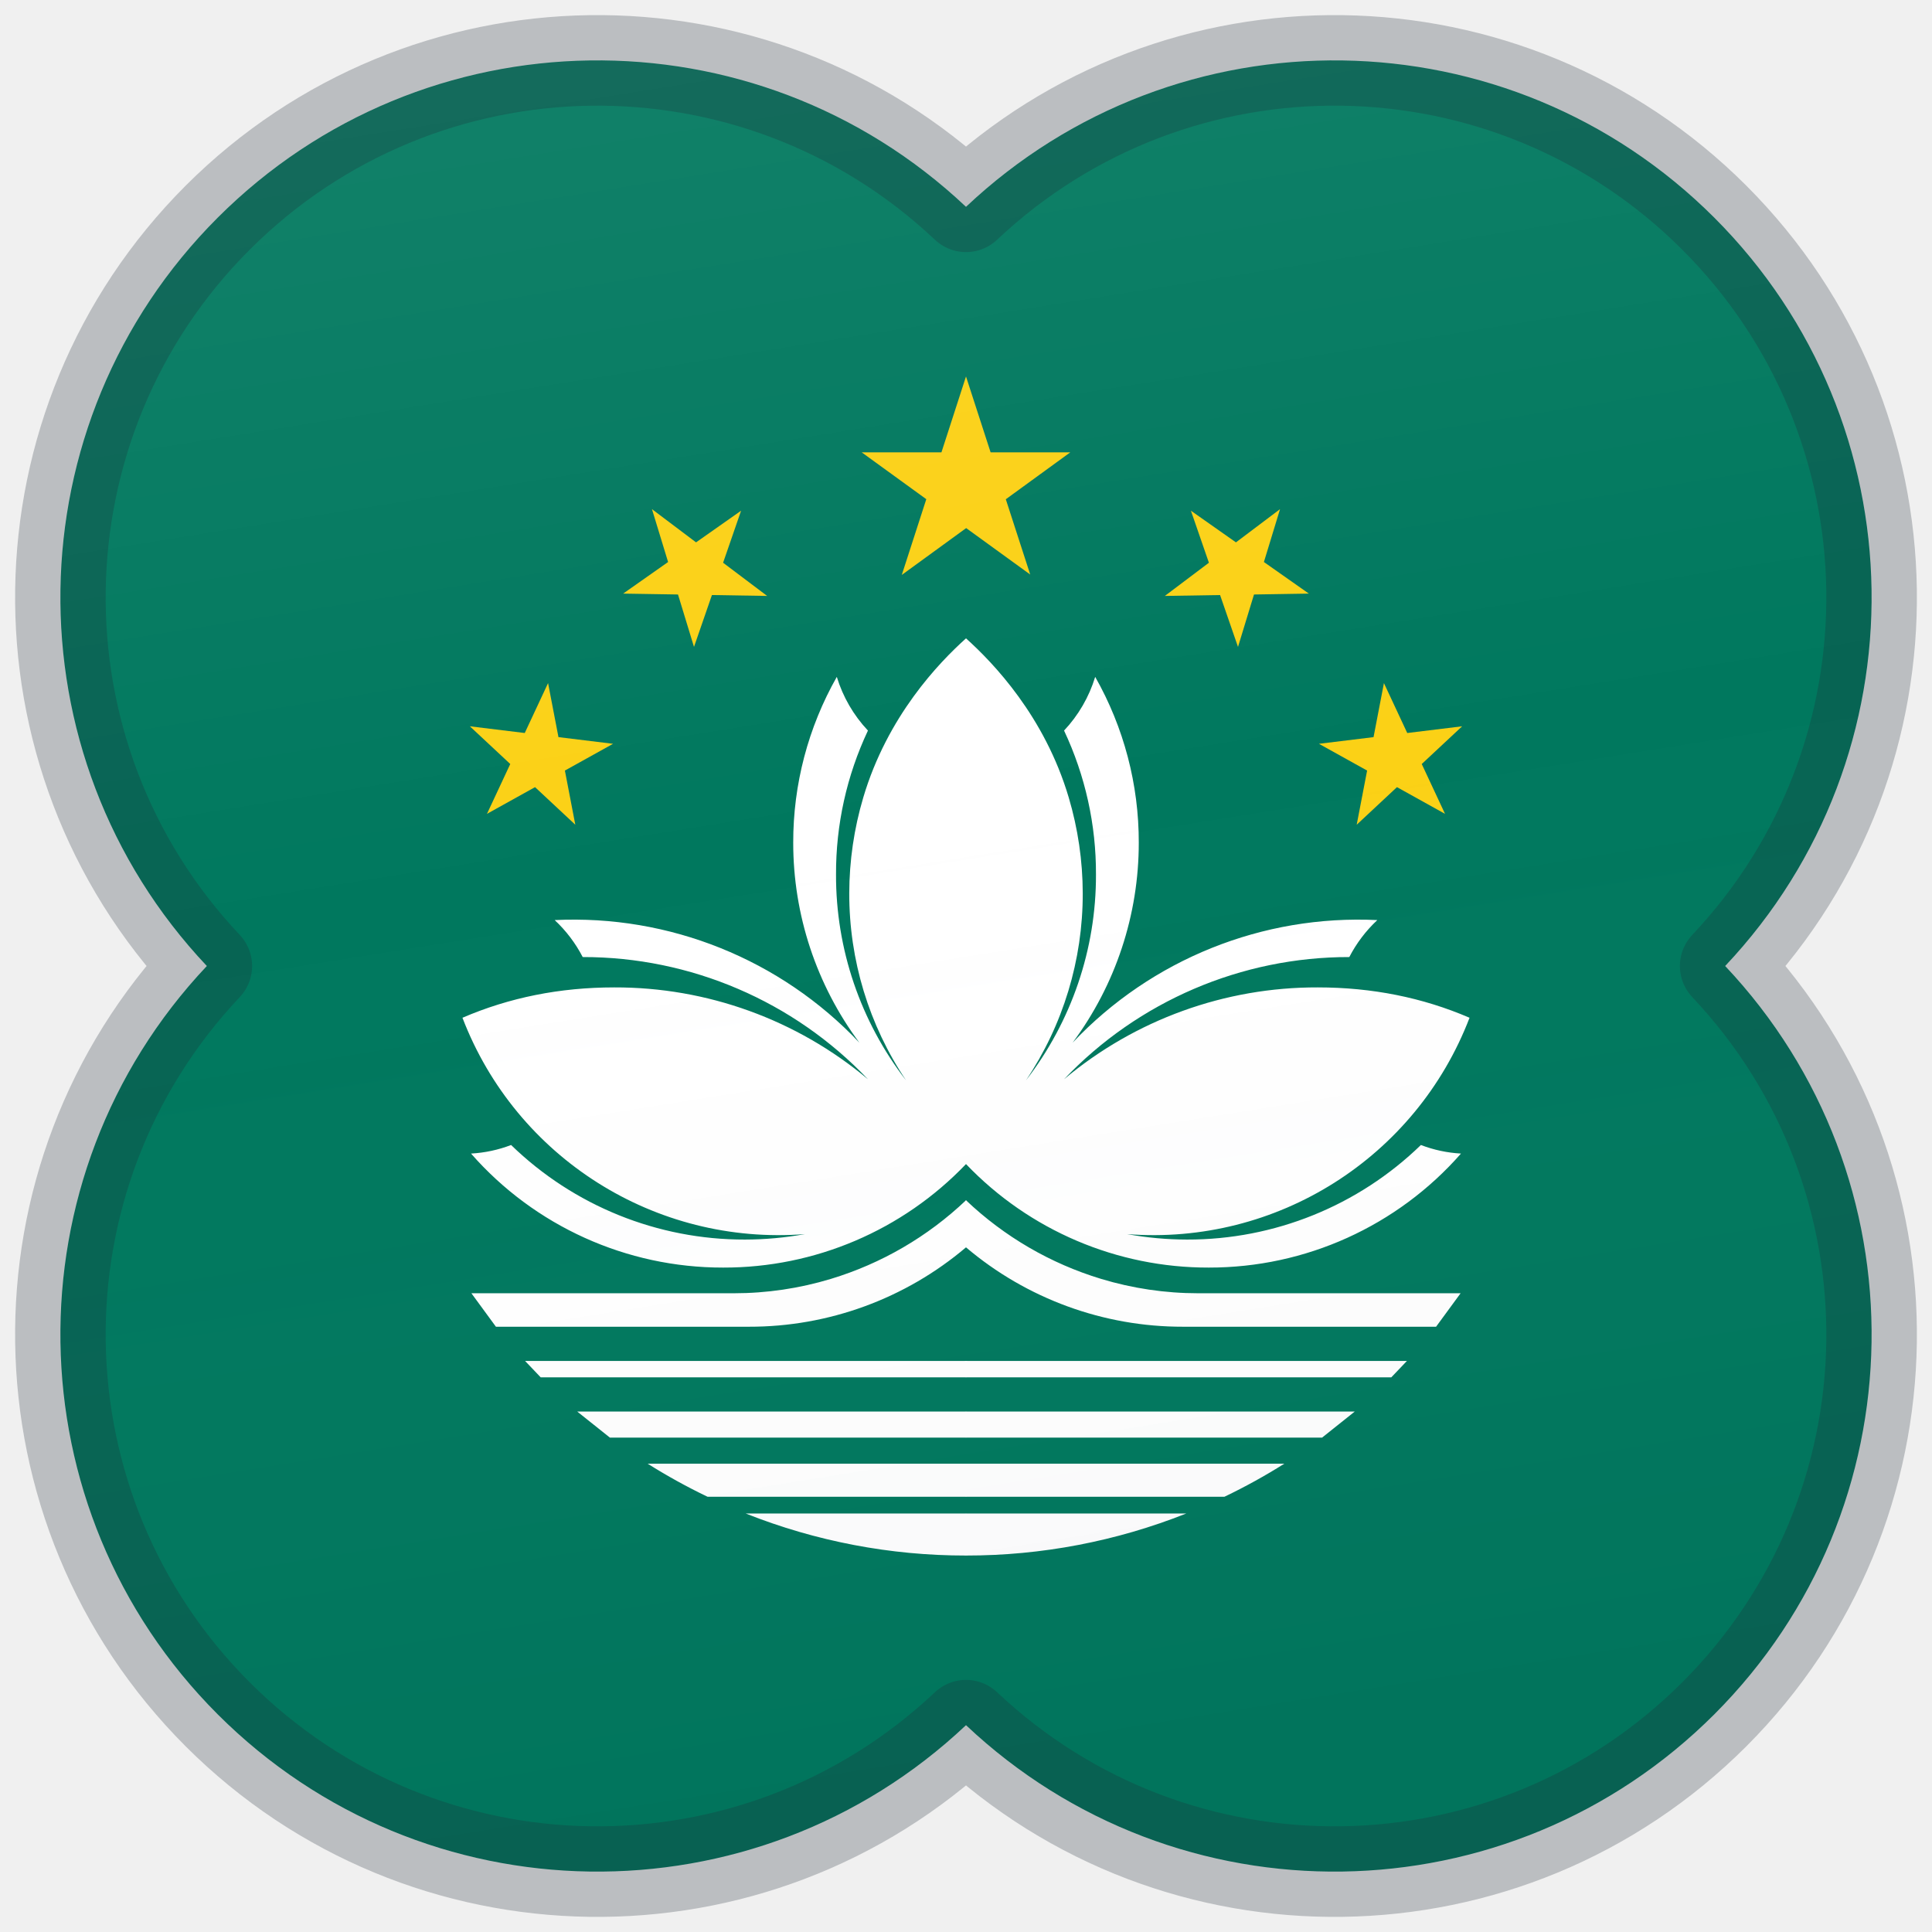
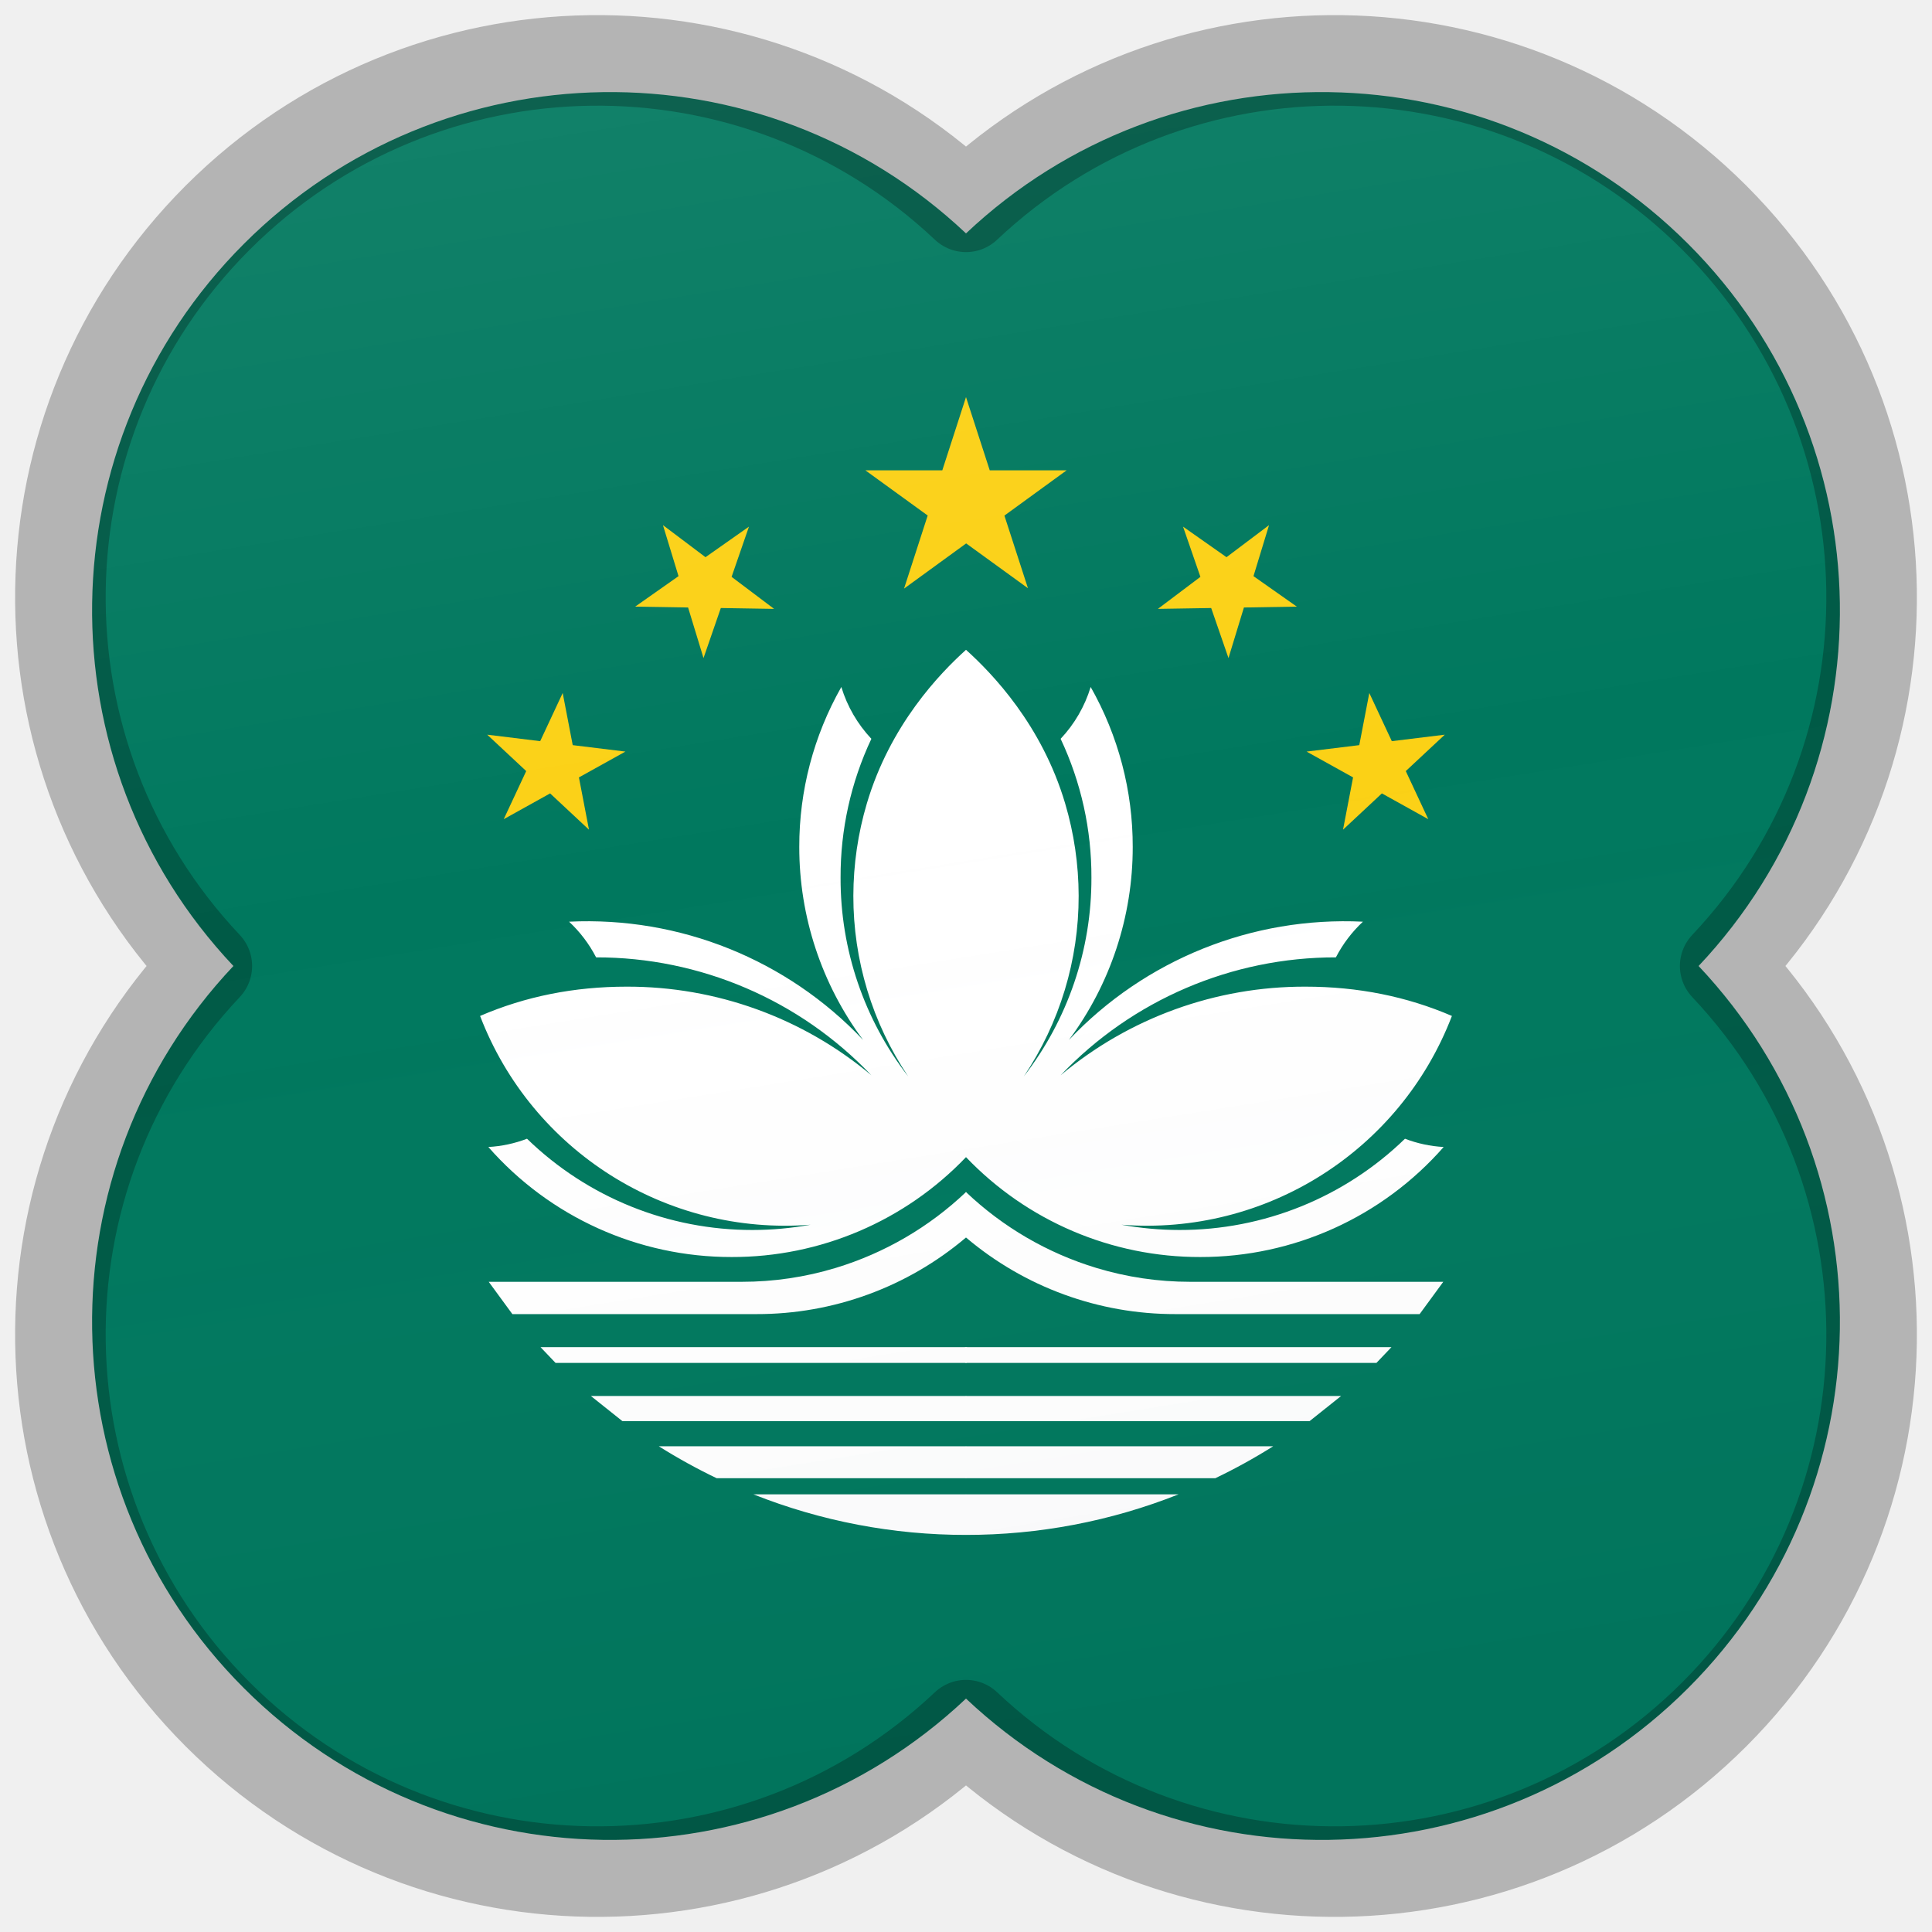
<svg xmlns="http://www.w3.org/2000/svg" xmlns:xlink="http://www.w3.org/1999/xlink" viewBox="0 0 512 512" width="512" height="512" role="img" aria-labelledby="petal-soft-mo-title">
  <defs>
    <path id="petal-soft-mo-shape" d="M 256 54.811 A 142.322 142.322 0 0 1 457.189 256 A 142.322 142.322 0 0 1 256 457.189 A 142.322 142.322 0 0 1 54.811 256 A 142.322 142.322 0 0 1 256 54.811 Z" />
    <clipPath id="petal-soft-mo-clip" clipPathUnits="userSpaceOnUse">
      <path d="M 256 54.811 A 142.322 142.322 0 0 1 457.189 256 A 142.322 142.322 0 0 1 256 457.189 A 142.322 142.322 0 0 1 54.811 256 A 142.322 142.322 0 0 1 256 54.811 Z" />
    </clipPath>
    <linearGradient id="petal-soft-mo-shade" x1="0" y1="0" x2="0.16" y2="1">
      <stop offset="0%" stop-color="#ffffff" stop-opacity=".075" />
      <stop offset="48%" stop-color="#ffffff" stop-opacity="0" />
      <stop offset="100%" stop-color="#151a2b" stop-opacity=".038" />
    </linearGradient>
  </defs>
-   <g clip-path="url(#petal-soft-mo-clip)">
-     <path d="M 256 54.811 A 142.322 142.322 0 0 1 457.189 256 A 142.322 142.322 0 0 1 256 457.189 A 142.322 142.322 0 0 1 54.811 256 A 142.322 142.322 0 0 1 256 54.811 Z" fill="#fff" />
-     <g transform="translate(16, 16) scale(0.9375)">
-       <path fill="#00785e" d="M0 0h512v512H0z" />
-       <g transform="translate(256 256) scale(1.10) translate(-256 -248)">
-         <path fill="#fbd116" d="M272.5 147.4 256 96.5l-16.5 51 43.3-31.5h-53.6z" />
-         <g id="petal-soft-mo-source-mo-a">
-           <path fill="#fff" d="M256 353.7H146.7l-4-4.2H256a2 2 0 0 1 1.5 2q0 1.6-1.5 2.2m0-33.4c.6-1.3 1.9-4.3 1.3-8a13 13 0 0 0-1.3-4.1 87 87 0 0 1-34.7 20.2 86 86 0 0 1-25 3.7h-67.4l6.3 8.6h65a86 86 0 0 0 55.8-20.4M139.1 294a34 34 0 0 1-10.3 2.2 86 86 0 0 0 64.8 29.3 86 86 0 0 0 62.4-26.6 470 470 0 0 0 4.8-62.9 470 470 0 0 0-4.8-72.2c-7 6.3-20.2 20-26.4 40.9a87 87 0 0 0-3.6 24.6 86 86 0 0 0 14.6 48.1 86 86 0 0 1-18-52.9 86 86 0 0 1 8.2-37 35 35 0 0 1-8-13.8 86 86 0 0 0-11.2 42.6 86 86 0 0 0 17 51.4 101 101 0 0 0-78.3-31.5 35 35 0 0 1 7.2 9.5 101 101 0 0 1 73.3 31.4 101 101 0 0 0-65.2-23.6q-20.9 0-39 7.8a87 87 0 0 0 88 55.6 87 87 0 0 1-15.4 1.4 86 86 0 0 1-60.1-24.3M256 388.7h-56.6a153 153 0 0 0 56.6 10.8 12 12 0 0 0 1.3-5.3 12 12 0 0 0-1.3-5.5m0-26.2h-99.9l8.4 6.7H256a5 5 0 0 0 1.4-3.3c0-2-1.2-3.1-1.4-3.4m0 13.4h-81.8a153 153 0 0 0 15.4 8.5H256a8 8 0 0 0 1.2-4.5 8 8 0 0 0-1.2-4" />
-           <path fill="#fbd116" d="m155.6 211.7-7-36.4-15.7 33.6 32.4-18-36.8-4.5zm49.3-58.8-29.6-22.3 10.8 35.4 12.1-35-30.3 21.3z" />
+   <g transform="translate(8.96, 8.96) scale(0.965)">
+     <g clip-path="url(#petal-soft-mo-clip)">
+       <path d="M 256 54.811 A 142.322 142.322 0 0 1 457.189 256 A 142.322 142.322 0 0 1 256 457.189 A 142.322 142.322 0 0 1 54.811 256 A 142.322 142.322 0 0 1 256 54.811 Z" fill="#fff" />
+       <g transform="translate(16, 16) scale(0.9375)">
+         <path fill="#00785e" d="M0 0h512v512H0z" />
+         <g transform="translate(256 256) scale(1.10) translate(-256 -248)">
+           <path fill="#fbd116" d="M272.5 147.4 256 96.5l-16.5 51 43.3-31.5h-53.6z" />
+           <g id="petal-soft-mo-source-mo-a">
+             <path fill="#fff" d="M256 353.7H146.7l-4-4.2H256a2 2 0 0 1 1.5 2q0 1.6-1.5 2.2m0-33.4c.6-1.3 1.9-4.3 1.3-8a13 13 0 0 0-1.3-4.1 87 87 0 0 1-34.7 20.2 86 86 0 0 1-25 3.7h-67.4l6.3 8.6h65a86 86 0 0 0 55.8-20.4M139.1 294a34 34 0 0 1-10.3 2.2 86 86 0 0 0 64.8 29.3 86 86 0 0 0 62.4-26.6 470 470 0 0 0 4.8-62.9 470 470 0 0 0-4.8-72.2c-7 6.3-20.2 20-26.4 40.9a87 87 0 0 0-3.6 24.6 86 86 0 0 0 14.6 48.1 86 86 0 0 1-18-52.9 86 86 0 0 1 8.2-37 35 35 0 0 1-8-13.8 86 86 0 0 0-11.2 42.6 86 86 0 0 0 17 51.4 101 101 0 0 0-78.3-31.5 35 35 0 0 1 7.2 9.5 101 101 0 0 1 73.3 31.4 101 101 0 0 0-65.2-23.6q-20.9 0-39 7.8a87 87 0 0 0 88 55.6 87 87 0 0 1-15.4 1.4 86 86 0 0 1-60.1-24.3M256 388.7h-56.6a153 153 0 0 0 56.6 10.8 12 12 0 0 0 1.3-5.3 12 12 0 0 0-1.3-5.5m0-26.2h-99.9l8.4 6.7H256a5 5 0 0 0 1.4-3.3c0-2-1.2-3.1-1.4-3.4m0 13.4h-81.8a153 153 0 0 0 15.4 8.5H256a8 8 0 0 0 1.2-4.5 8 8 0 0 0-1.2-4" />
+             <path fill="#fbd116" d="m155.6 211.7-7-36.4-15.7 33.6 32.4-18-36.8-4.5zm49.3-58.8-29.6-22.3 10.8 35.4 12.1-35-30.3 21.3z" />
+           </g>
+           <use href="#petal-soft-mo-source-mo-a" xlink:href="#petal-soft-mo-source-mo-a" width="100%" height="100%" transform="matrix(-1 0 0 1 512 0)" />
        </g>
-         <use href="#petal-soft-mo-source-mo-a" xlink:href="#petal-soft-mo-source-mo-a" width="100%" height="100%" transform="matrix(-1 0 0 1 512 0)" />
      </g>
+       <path d="M 256 54.811 A 142.322 142.322 0 0 1 457.189 256 A 142.322 142.322 0 0 1 256 457.189 A 142.322 142.322 0 0 1 54.811 256 A 142.322 142.322 0 0 1 256 54.811 Z" fill="url(#petal-soft-mo-shade)" />
    </g>
-     <path d="M 256 54.811 A 142.322 142.322 0 0 1 457.189 256 A 142.322 142.322 0 0 1 256 457.189 A 142.322 142.322 0 0 1 54.811 256 A 142.322 142.322 0 0 1 256 54.811 Z" fill="url(#petal-soft-mo-shade)" />
  </g>
-   <path d="M 256 54.811 A 142.322 142.322 0 0 1 457.189 256 A 142.322 142.322 0 0 1 256 457.189 A 142.322 142.322 0 0 1 54.811 256 A 142.322 142.322 0 0 1 256 54.811 Z" fill="none" stroke="#1f2937" stroke-width="24" stroke-opacity="0.25" stroke-linejoin="round" />
+   <path d="M 256 54.811 A 142.322 142.322 0 0 1 457.189 256 A 142.322 142.322 0 0 1 256 457.189 A 142.322 142.322 0 0 1 54.811 256 A 142.322 142.322 0 0 1 256 54.811 Z" fill="none" stroke="currentColor" stroke-width="24" stroke-opacity="0.25" stroke-linejoin="round" />
</svg>
